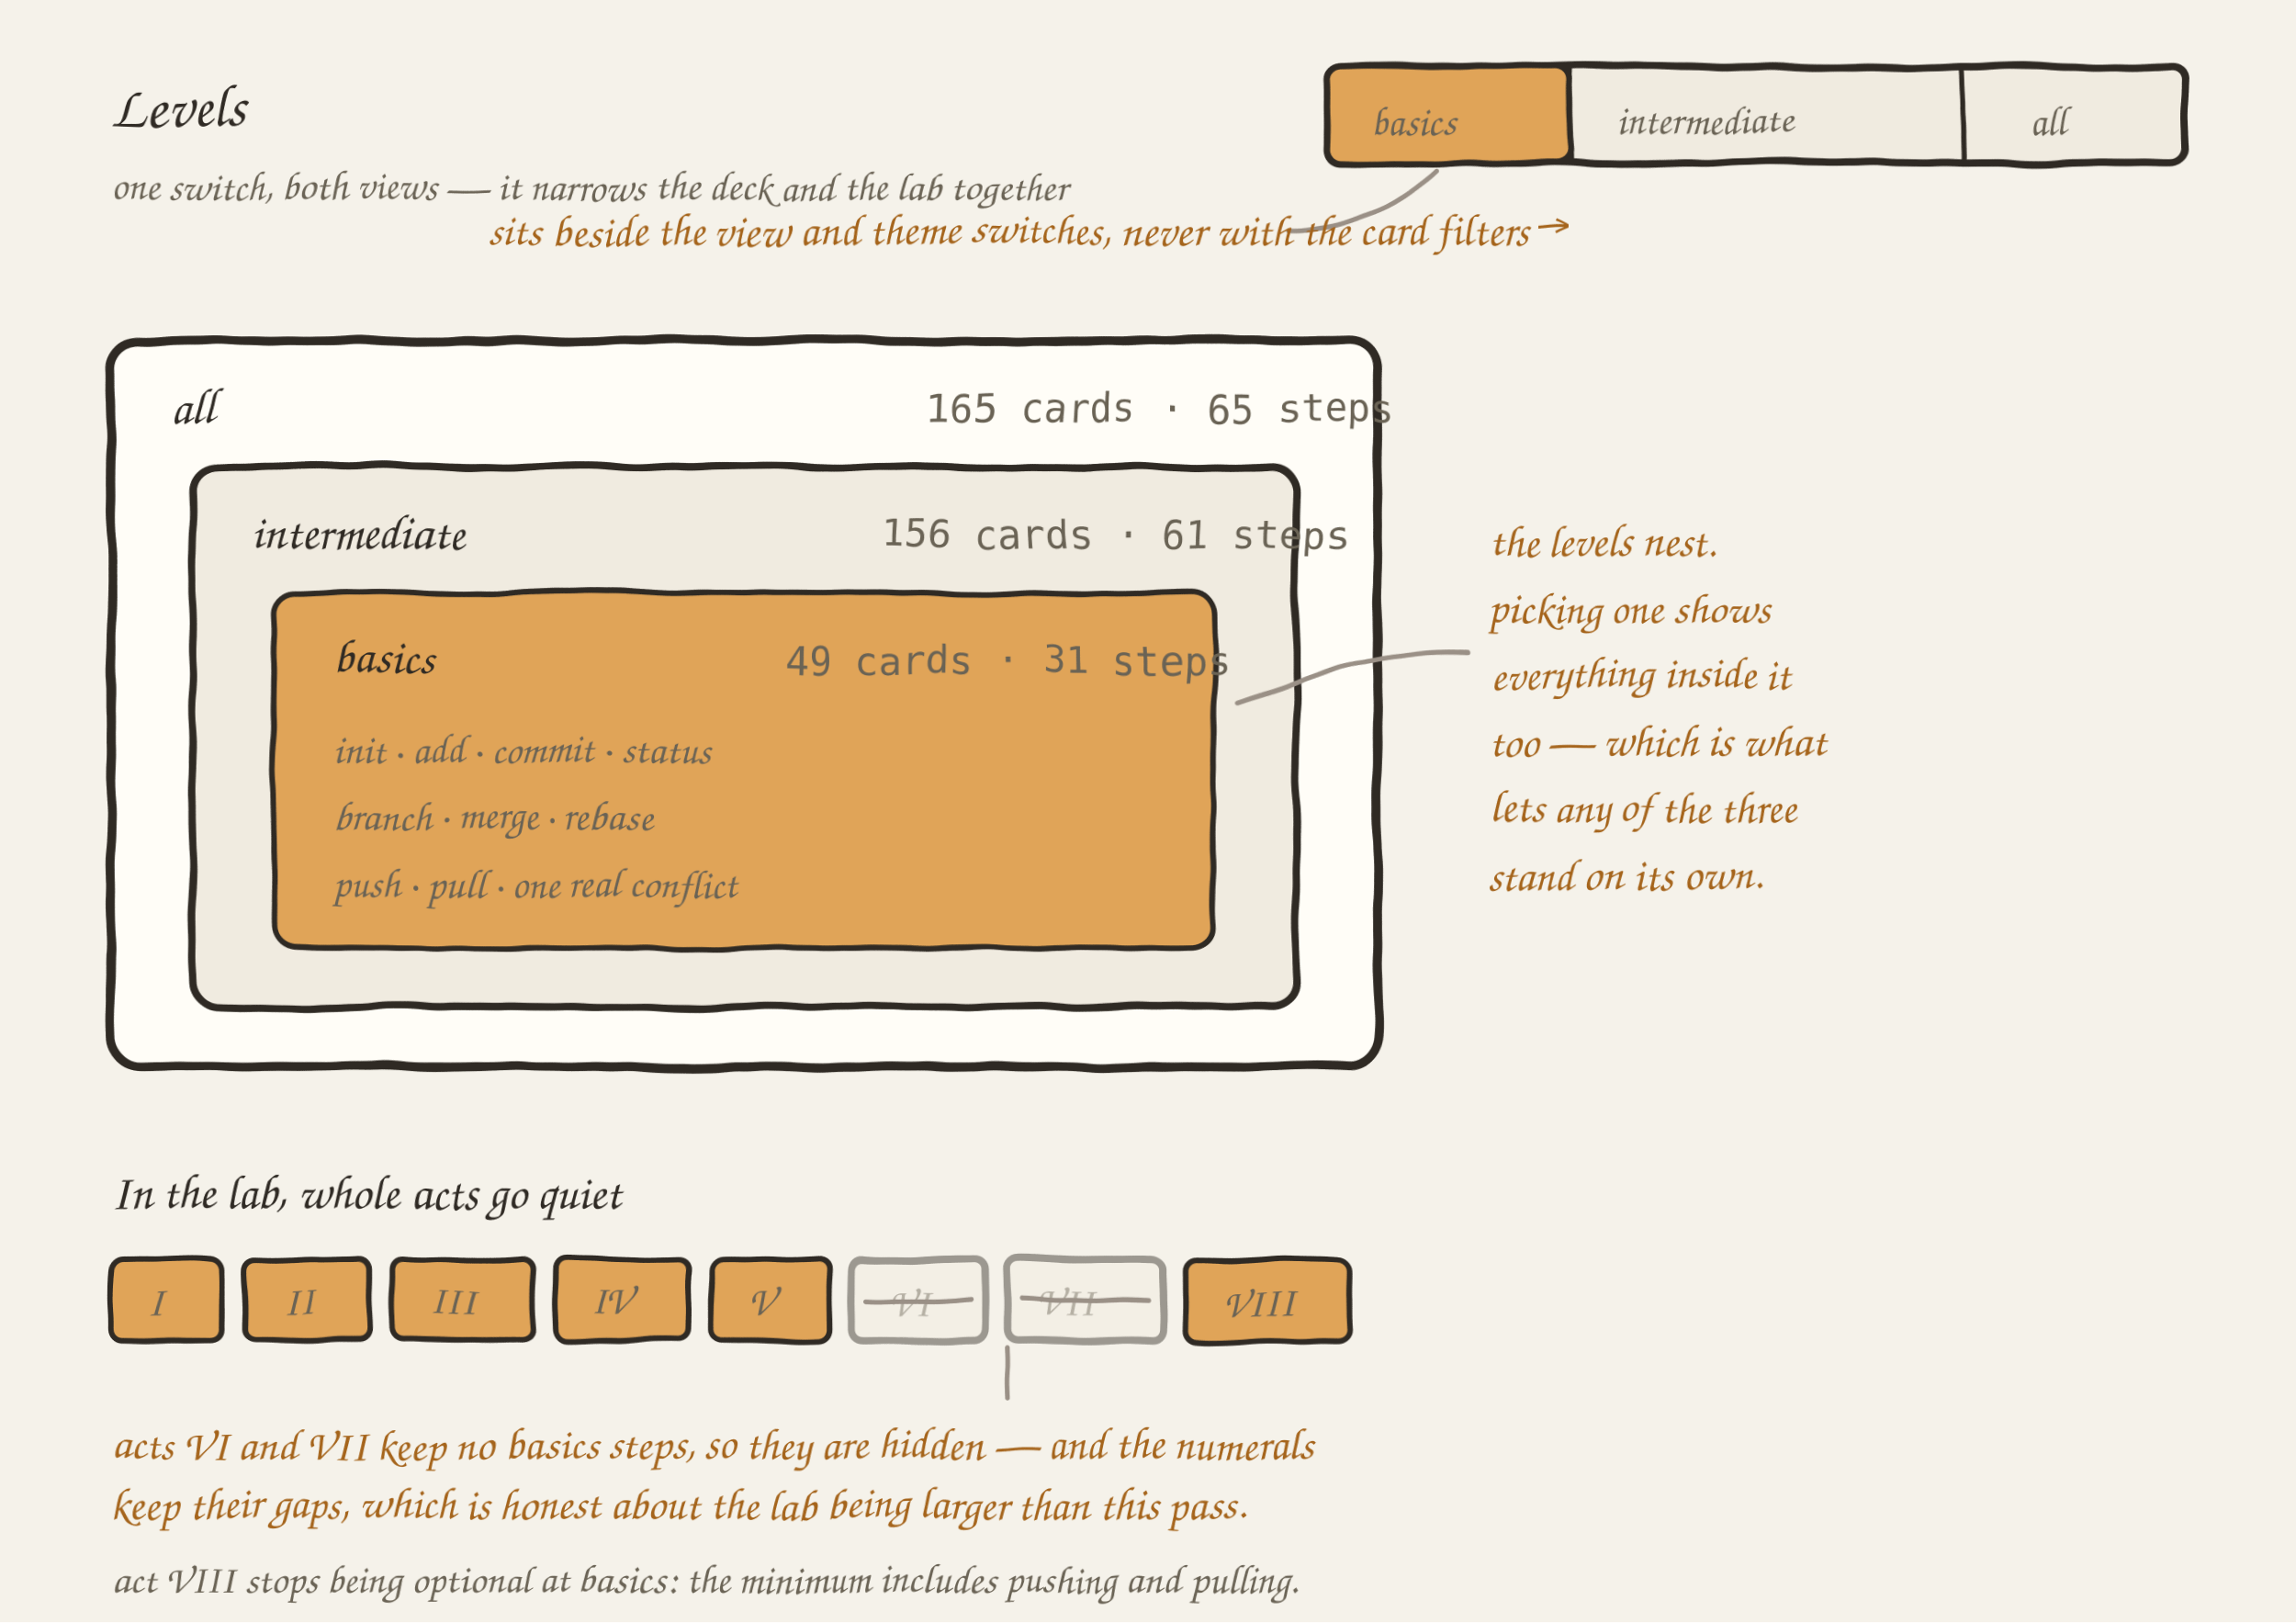
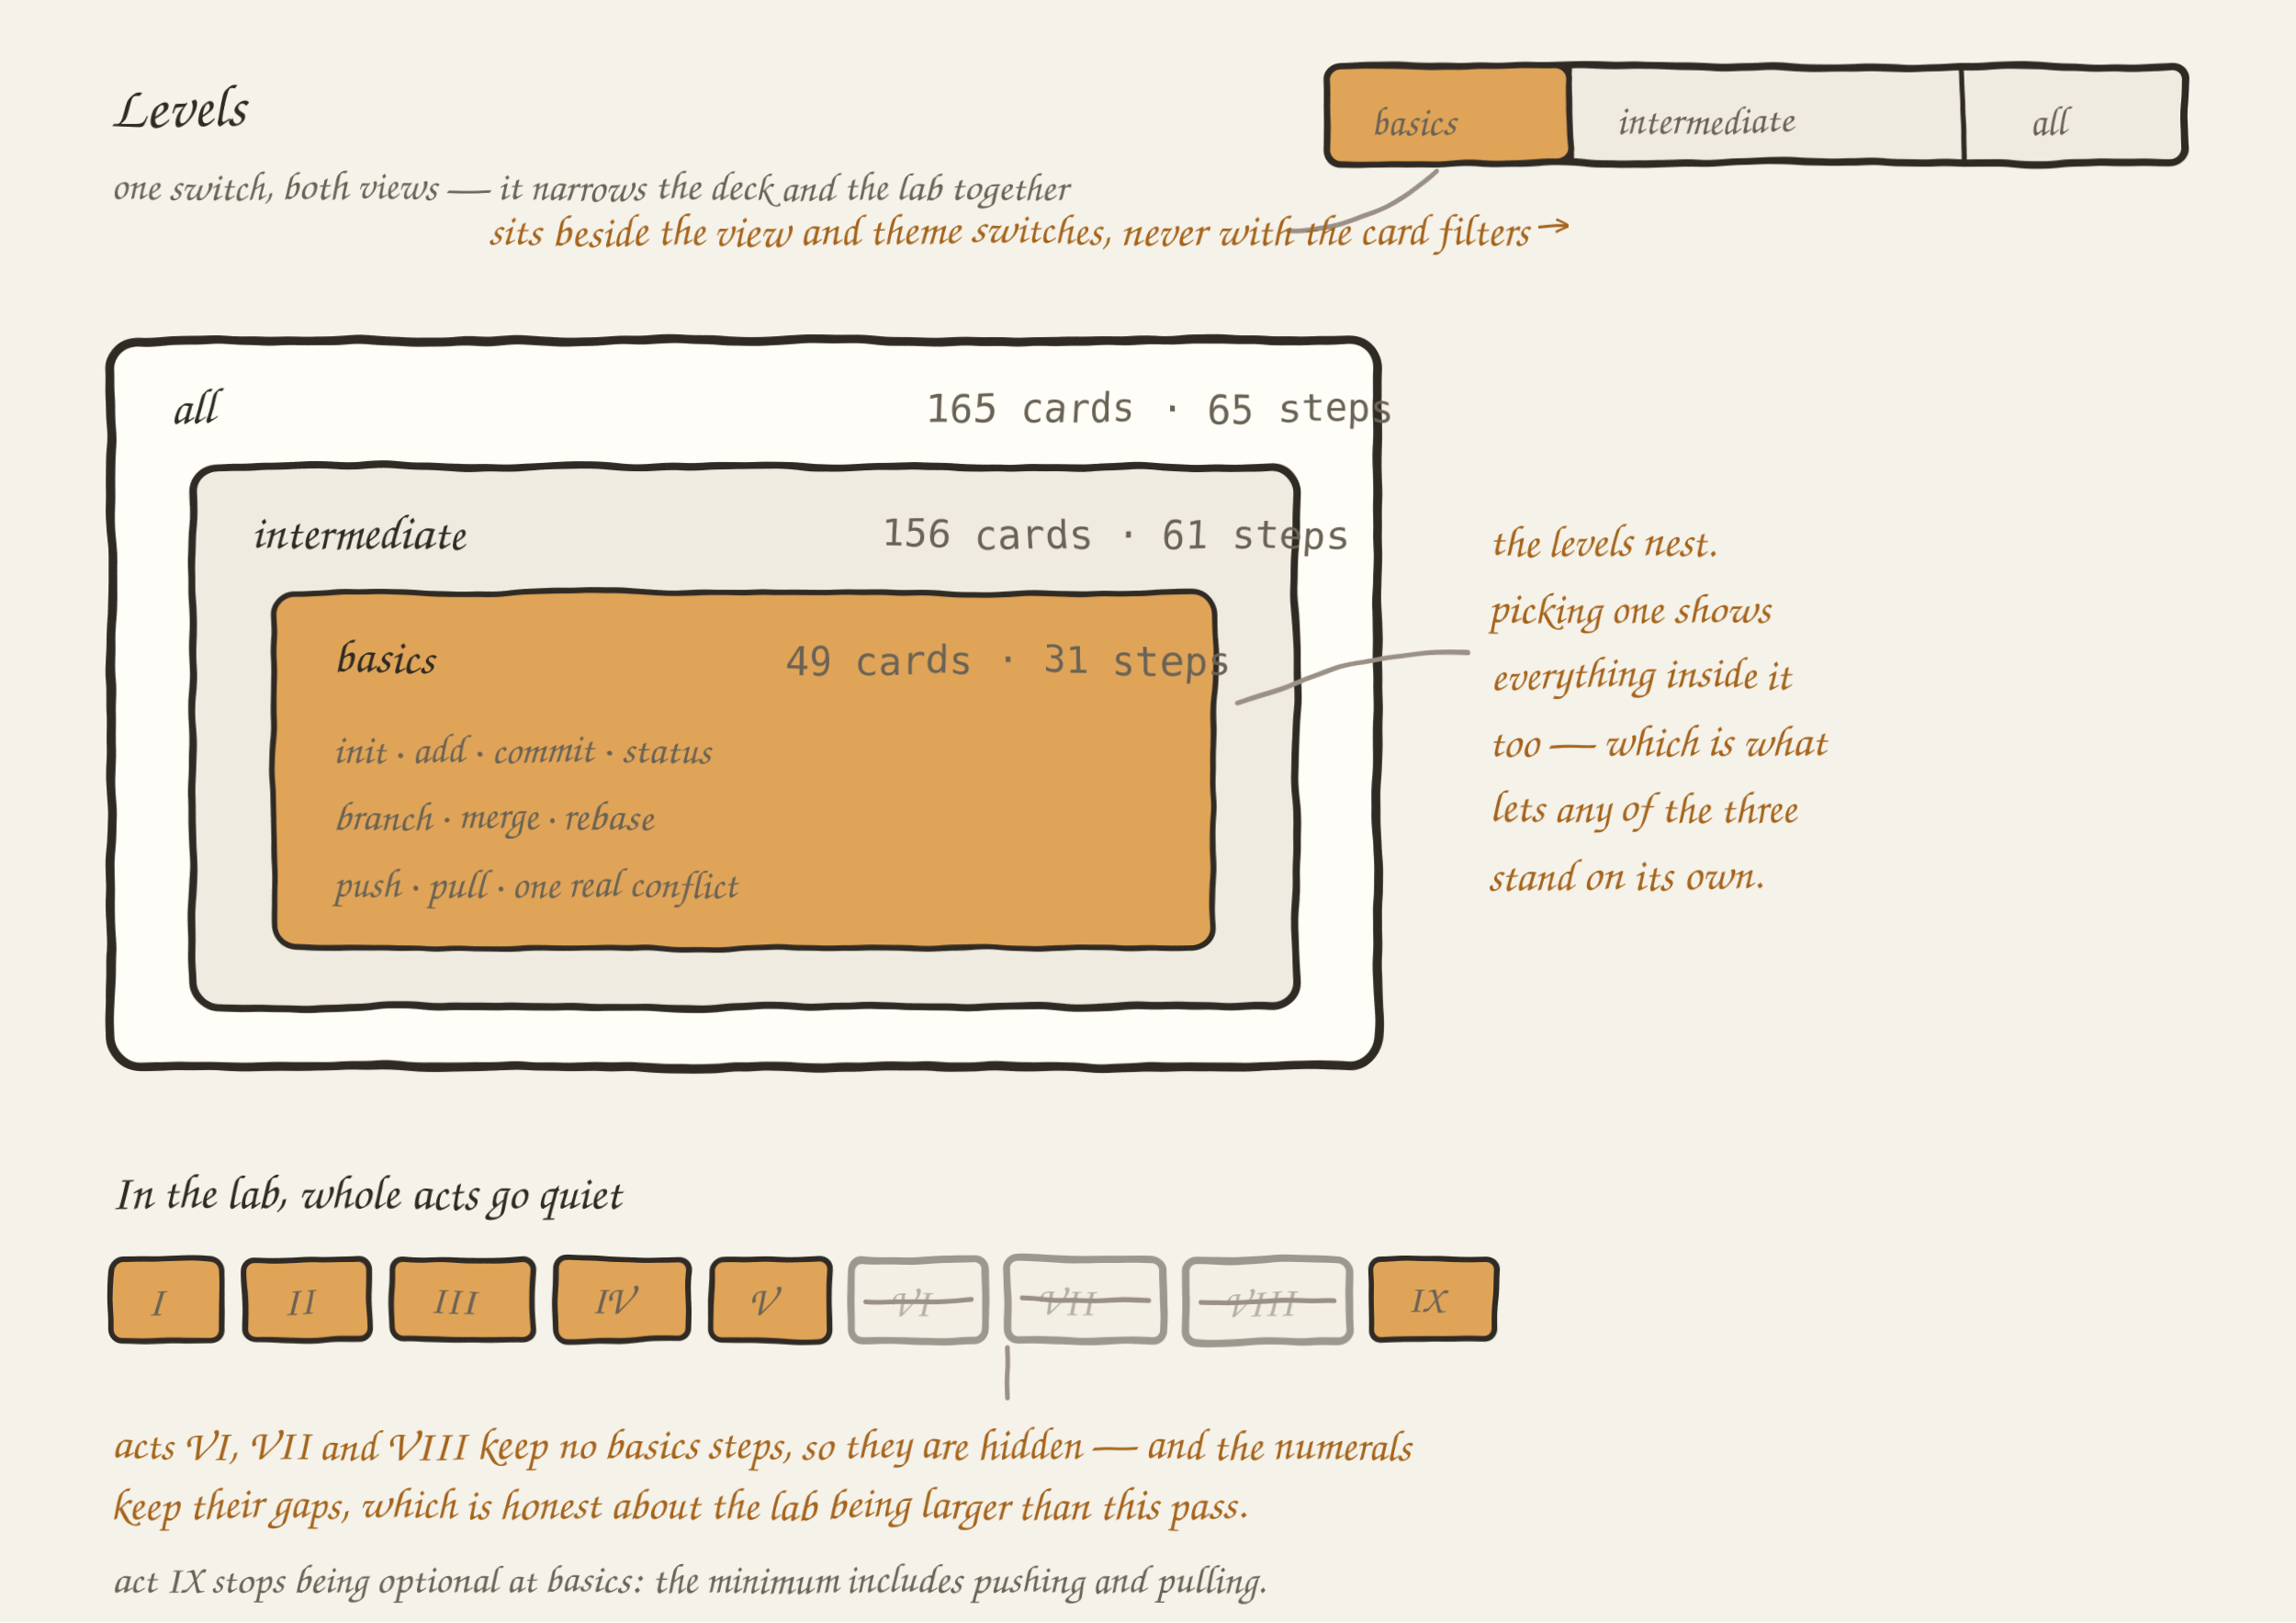
<svg xmlns="http://www.w3.org/2000/svg" viewBox="0 0 620 438" width="620" height="438" role="img" aria-label="Sketch of the difficulty level switch">
  <defs>
    <filter id="rough" x="-5%" y="-5%" width="110%" height="110%">
      <feTurbulence type="fractalNoise" baseFrequency="0.035" numOctaves="3" seed="7" result="n" />
      <feDisplacementMap in="SourceGraphic" in2="n" scale="2.2" xChannelSelector="R" yChannelSelector="G" />
    </filter>
  </defs>
  <style>
    .ink   { fill:none; stroke:#2f2a24; stroke-width:2; stroke-linecap:round; stroke-linejoin:round; }
    .thin  { fill:none; stroke:#2f2a24; stroke-width:1.3; stroke-linecap:round; }
    .fade  { fill:none; stroke:#9a9086; stroke-width:1.3; stroke-linecap:round; }
    .fill  { fill:#f0ebe0; stroke:#2f2a24; stroke-width:2; }
    .amber { fill:#e0a458; stroke:#2f2a24; stroke-width:1.5; }
    .green { fill:#7fb069; stroke:#2f2a24; stroke-width:1.5; }
    .rust  { fill:#c0674f; stroke:#2f2a24; stroke-width:1.5; }
    .paper { fill:#fffdf7; stroke:#2f2a24; stroke-width:2.4; }
    text   { font-family:'Comic Sans MS','Bradley Hand','Segoe Print','Chalkboard SE',cursive; fill:#2f2a24; }
    .t     { font-size:13px; }
    .s     { font-size:11px; fill:#6a6355; }
    .lbl   { font-size:12px; fill:#a5641b; }
    .mono  { font-family:ui-monospace,Menlo,Consolas,monospace; font-size:10.5px; fill:#6a6355; }
    .head  { font-size:16px; }
  </style>
  <rect width="620" height="438" fill="#f5f2ea" />
  <g filter="url(#rough)">
    <text class="head" x="30" y="34">Levels</text>
    <text class="s" x="30" y="54">one switch, both views — it narrows the deck and the lab together</text>
    <rect class="fill" x="358" y="18" width="232" height="26" rx="4" />
    <line class="thin" x1="424" y1="18" x2="424" y2="44" />
    <line class="thin" x1="530" y1="18" x2="530" y2="44" />
    <rect class="amber" x="358" y="18" width="66" height="26" rx="4" />
    <text class="s" x="370" y="36">basics</text>
    <text class="s" x="436" y="36">intermediate</text>
    <text class="s" x="548" y="36">all</text>
    <path class="fade" d="M348 62 C 366 62, 380 54, 388 46" />
    <text class="lbl" x="132" y="66">sits beside the view and theme switches, never with the card filters →</text>
    <rect class="paper" x="30" y="92" width="342" height="196" rx="8" />
    <text class="t" x="46" y="114">all</text>
    <text class="mono" x="250" y="114">165 cards · 65 steps</text>
    <rect class="fill" x="52" y="126" width="298" height="146" rx="7" />
    <text class="t" x="68" y="148">intermediate</text>
    <text class="mono" x="238" y="148">156 cards · 61 steps</text>
    <rect class="amber" x="74" y="160" width="254" height="96" rx="6" />
    <text class="t" x="90" y="182">basics</text>
    <text class="mono" x="212" y="182">49 cards · 31 steps</text>
    <text class="s" x="90" y="206">init · add · commit · status</text>
    <text class="s" x="90" y="224">branch · merge · rebase</text>
    <text class="s" x="90" y="242">push · pull · one real conflict</text>
    <path class="fade" d="M396 176 C 380 176, 372 176, 334 190" />
    <text class="lbl" x="402" y="150">the levels nest.</text>
    <text class="lbl" x="402" y="168">picking one shows</text>
    <text class="lbl" x="402" y="186">everything inside it</text>
    <text class="lbl" x="402" y="204">too — which is what</text>
    <text class="lbl" x="402" y="222">lets any of the three</text>
    <text class="lbl" x="402" y="240">stand on its own.</text>
    <text class="t" x="30" y="326">In the lab, whole acts go quiet</text>
    <rect class="amber" x="30" y="340" width="30" height="22" rx="3" />
    <text class="s" x="40" y="355">I</text>
    <rect class="amber" x="66" y="340" width="34" height="22" rx="3" />
    <text class="s" x="76" y="355">II</text>
    <rect class="amber" x="106" y="340" width="38" height="22" rx="3" />
    <text class="s" x="116" y="355">III</text>
    <rect class="amber" x="150" y="340" width="36" height="22" rx="3" />
    <text class="s" x="160" y="355">IV</text>
    <rect class="amber" x="192" y="340" width="32" height="22" rx="3" />
    <text class="s" x="202" y="355">V</text>
    <rect class="fill" x="230" y="340" width="36" height="22" rx="3" opacity="0.45" />
    <text class="s" x="240" y="355" opacity="0.45">VI</text>
    <line class="fade" x1="234" y1="351" x2="262" y2="351" />
    <rect class="fill" x="272" y="340" width="42" height="22" rx="3" opacity="0.45" />
    <text class="s" x="280" y="355" opacity="0.45">VII</text>
    <line class="fade" x1="276" y1="351" x2="310" y2="351" />
-     <rect class="amber" x="320" y="340" width="44" height="22" rx="3" />
-     <text class="s" x="330" y="355">VIII</text>
+     <rect class="fill" x="320" y="340" width="44" height="22" rx="3" opacity="0.45" />
+     <text class="s" x="330" y="355" opacity="0.45">VIII</text>
+     <line class="fade" x1="324" y1="351" x2="360" y2="351" />
+     <rect class="amber" x="370" y="340" width="34" height="22" rx="3" />
+     <text class="s" x="380" y="355">IX</text>
    <path class="fade" d="M272 378 C 272 370, 272 368, 272 364" />
-     <text class="lbl" x="30" y="394">acts VI and VII keep no basics steps, so they are hidden — and the numerals</text>
+     <text class="lbl" x="30" y="394">acts VI, VII and VIII keep no basics steps, so they are hidden — and the numerals</text>
    <text class="lbl" x="30" y="410">keep their gaps, which is honest about the lab being larger than this pass.</text>
-     <text class="s" x="30" y="430">act VIII stops being optional at basics: the minimum includes pushing and pulling.</text>
+     <text class="s" x="30" y="430">act IX stops being optional at basics: the minimum includes pushing and pulling.</text>
  </g>
</svg>
